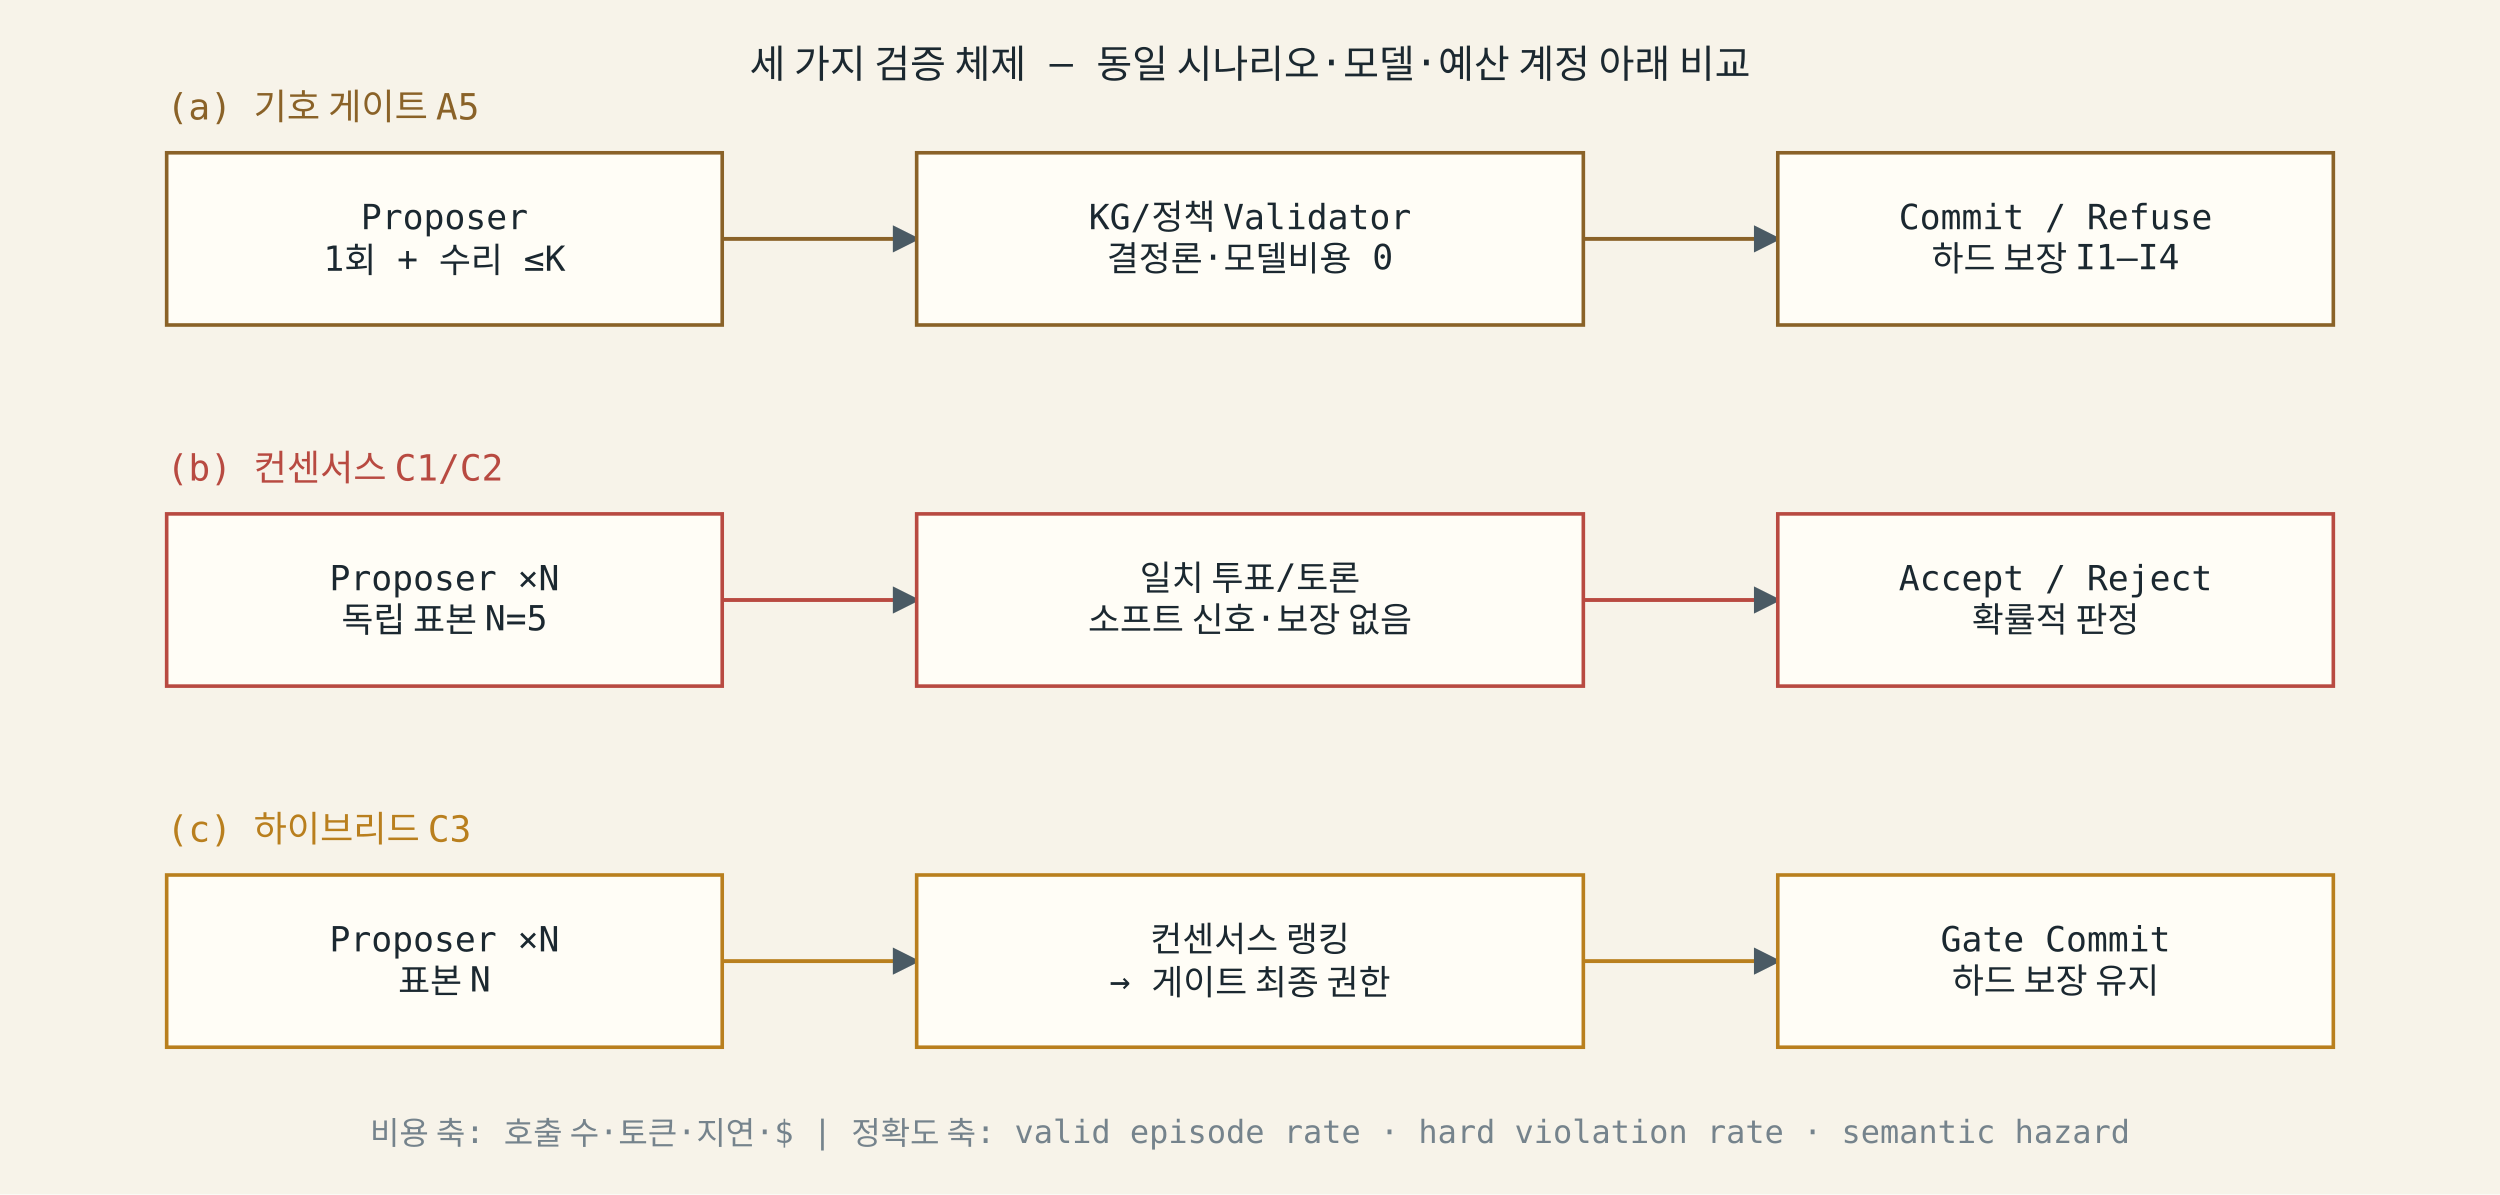
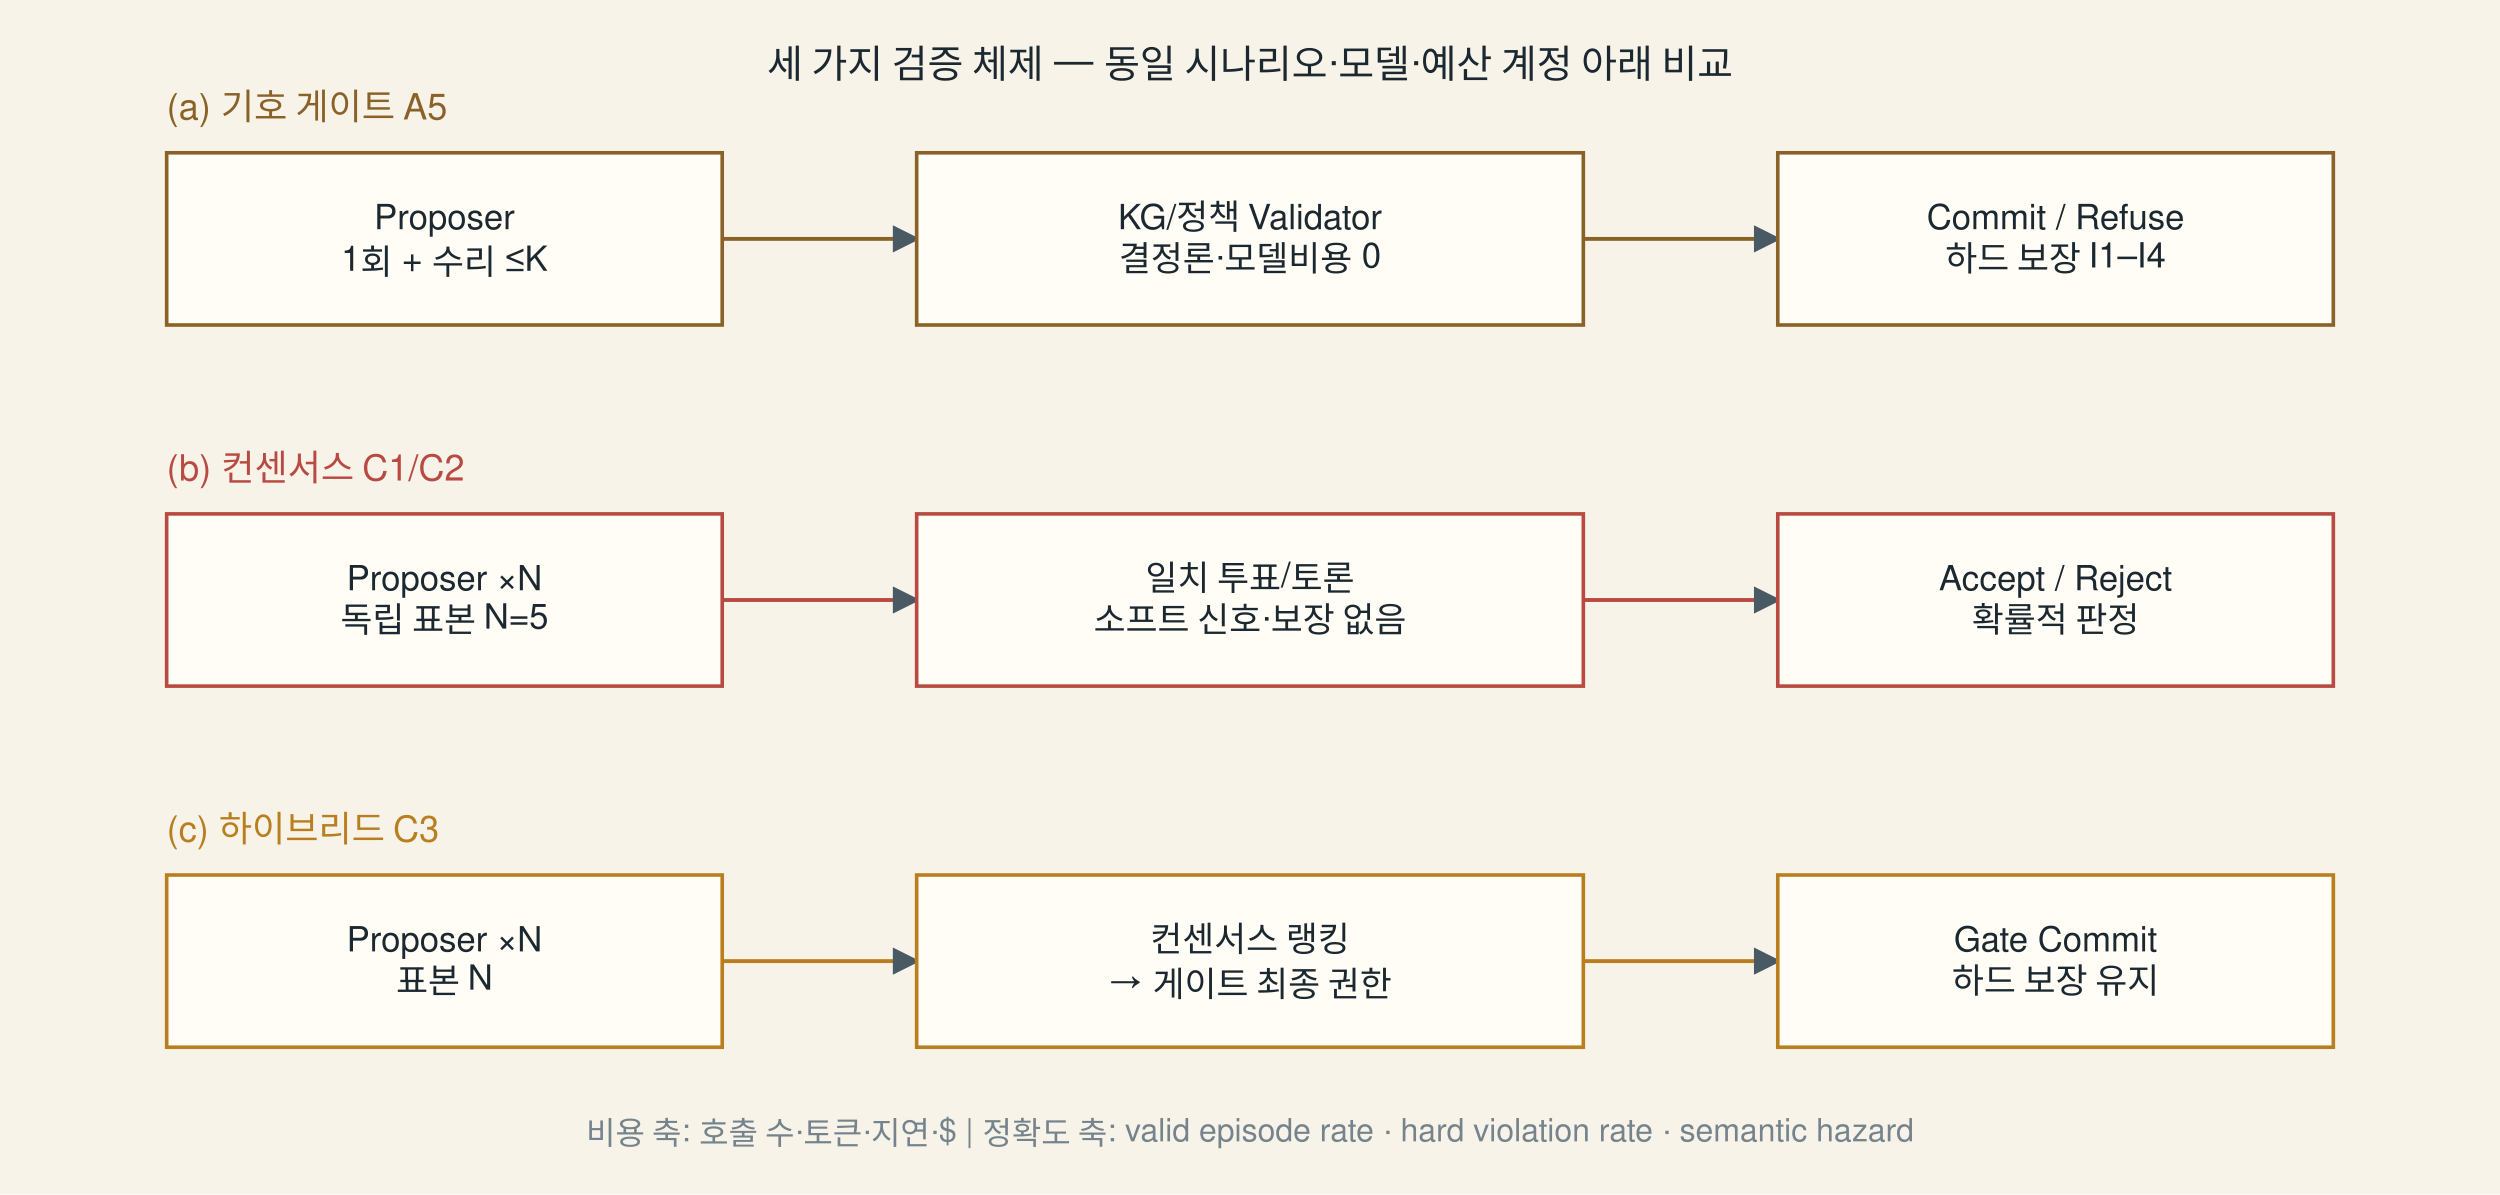
- <svg xmlns="http://www.w3.org/2000/svg" viewBox="0 0 900 430" font-family="ui-monospace, Menlo, monospace">
+ <svg xmlns="http://www.w3.org/2000/svg" width="900" height="430" viewBox="0 0 900 430" role="img" aria-labelledby="svg-title svg-desc" font-family="Noto Sans KR, Apple SD Gothic Neo, Helvetica, Arial, sans-serif">
  <defs>
    <marker id="arr" viewBox="0 0 8 8" refX="7" refY="4" markerWidth="7" markerHeight="7" orient="auto">
      <path d="M0 0L8 4L0 8z" fill="#4A5A64" />
    </marker>
  </defs>
  <rect x="0" y="0" width="900" height="430" fill="#F7F3E9" />
-   <text x="450" y="28" text-anchor="middle" font-family="ui-monospace, Menlo, monospace" font-size="14" fill="#1B2830">세 가지 검증 체제 — 동일 시나리오·모델·예산 계정 아래 비교</text>
-   <text x="60" y="43" text-anchor="start" font-family="ui-monospace, Menlo, monospace" font-size="13" fill="#8A6228">(a) 기호 게이트 A5</text>
+   <text x="450" y="28" text-anchor="middle" font-family="Noto Sans KR, Apple SD Gothic Neo, Helvetica, Arial, sans-serif" font-size="14" fill="#1B2830">세 가지 검증 체제 — 동일 시나리오·모델·예산 계정 아래 비교</text>
+   <text x="60" y="43" text-anchor="start" font-family="Noto Sans KR, Apple SD Gothic Neo, Helvetica, Arial, sans-serif" font-size="13" fill="#8A6228">(a) 기호 게이트 A5</text>
  <rect x="60" y="55" width="200" height="62" fill="#FFFDF6" stroke="#8A6228" stroke-width="1.3" />
-   <text x="160.0" y="82.5" text-anchor="middle" font-family="ui-monospace, Menlo, monospace" font-size="12.5" fill="#1B2830">Proposer</text>
-   <text x="160.0" y="97.5" text-anchor="middle" font-family="ui-monospace, Menlo, monospace" font-size="12.5" fill="#1B2830">1회 + 수리 ≤K</text>
-   <line x1="260" y1="86" x2="330" y2="86" stroke="#8A6228" stroke-width="1.4" marker-end="url(#arr)" />
+   <text x="160.0" y="82.5" text-anchor="middle" font-family="Noto Sans KR, Apple SD Gothic Neo, Helvetica, Arial, sans-serif" font-size="12.5" fill="#1B2830">Proposer</text>
+   <text x="160.0" y="97.5" text-anchor="middle" font-family="Noto Sans KR, Apple SD Gothic Neo, Helvetica, Arial, sans-serif" font-size="12.5" fill="#1B2830">1회 + 수리 ≤K</text>
+   <line class="connector" x1="260" y1="86" x2="330" y2="86" stroke="#8A6228" stroke-width="1.4" marker-end="url(#arr)" />
  <rect x="330" y="55" width="240" height="62" fill="#FFFDF6" stroke="#8A6228" stroke-width="1.3" />
-   <text x="450.0" y="82.5" text-anchor="middle" font-family="ui-monospace, Menlo, monospace" font-size="12.5" fill="#1B2830">KG/정책 Validator</text>
-   <text x="450.0" y="97.5" text-anchor="middle" font-family="ui-monospace, Menlo, monospace" font-size="12.5" fill="#1B2830">결정론·모델비용 0</text>
-   <line x1="570" y1="86" x2="640" y2="86" stroke="#8A6228" stroke-width="1.4" marker-end="url(#arr)" />
+   <text x="450.0" y="82.5" text-anchor="middle" font-family="Noto Sans KR, Apple SD Gothic Neo, Helvetica, Arial, sans-serif" font-size="12.5" fill="#1B2830">KG/정책 Validator</text>
+   <text x="450.0" y="97.5" text-anchor="middle" font-family="Noto Sans KR, Apple SD Gothic Neo, Helvetica, Arial, sans-serif" font-size="12.5" fill="#1B2830">결정론·모델비용 0</text>
+   <line class="connector" x1="570" y1="86" x2="640" y2="86" stroke="#8A6228" stroke-width="1.4" marker-end="url(#arr)" />
  <rect x="640" y="55" width="200" height="62" fill="#FFFDF6" stroke="#8A6228" stroke-width="1.3" />
-   <text x="740.0" y="82.5" text-anchor="middle" font-family="ui-monospace, Menlo, monospace" font-size="12.5" fill="#1B2830">Commit / Refuse</text>
-   <text x="740.0" y="97.5" text-anchor="middle" font-family="ui-monospace, Menlo, monospace" font-size="12.5" fill="#1B2830">하드 보장 I1–I4</text>
-   <text x="60" y="173" text-anchor="start" font-family="ui-monospace, Menlo, monospace" font-size="13" fill="#B84A41">(b) 컨센서스 C1/C2</text>
+   <text x="740.0" y="82.5" text-anchor="middle" font-family="Noto Sans KR, Apple SD Gothic Neo, Helvetica, Arial, sans-serif" font-size="12.5" fill="#1B2830">Commit / Refuse</text>
+   <text x="740.0" y="97.5" text-anchor="middle" font-family="Noto Sans KR, Apple SD Gothic Neo, Helvetica, Arial, sans-serif" font-size="12.5" fill="#1B2830">하드 보장 I1–I4</text>
+   <text x="60" y="173" text-anchor="start" font-family="Noto Sans KR, Apple SD Gothic Neo, Helvetica, Arial, sans-serif" font-size="13" fill="#B84A41">(b) 컨센서스 C1/C2</text>
  <rect x="60" y="185" width="200" height="62" fill="#FFFDF6" stroke="#B84A41" stroke-width="1.3" />
-   <text x="160.0" y="212.5" text-anchor="middle" font-family="ui-monospace, Menlo, monospace" font-size="12.5" fill="#1B2830">Proposer ×N</text>
-   <text x="160.0" y="227.5" text-anchor="middle" font-family="ui-monospace, Menlo, monospace" font-size="12.5" fill="#1B2830">독립 표본 N=5</text>
-   <line x1="260" y1="216" x2="330" y2="216" stroke="#B84A41" stroke-width="1.4" marker-end="url(#arr)" />
+   <text x="160.0" y="212.5" text-anchor="middle" font-family="Noto Sans KR, Apple SD Gothic Neo, Helvetica, Arial, sans-serif" font-size="12.5" fill="#1B2830">Proposer ×N</text>
+   <text x="160.0" y="227.5" text-anchor="middle" font-family="Noto Sans KR, Apple SD Gothic Neo, Helvetica, Arial, sans-serif" font-size="12.5" fill="#1B2830">독립 표본 N=5</text>
+   <line class="connector" x1="260" y1="216" x2="330" y2="216" stroke="#B84A41" stroke-width="1.4" marker-end="url(#arr)" />
  <rect x="330" y="185" width="240" height="62" fill="#FFFDF6" stroke="#B84A41" stroke-width="1.3" />
-   <text x="450.0" y="212.5" text-anchor="middle" font-family="ui-monospace, Menlo, monospace" font-size="12.5" fill="#1B2830">일치 투표/토론</text>
-   <text x="450.0" y="227.5" text-anchor="middle" font-family="ui-monospace, Menlo, monospace" font-size="12.5" fill="#1B2830">소프트 신호·보장 없음</text>
-   <line x1="570" y1="216" x2="640" y2="216" stroke="#B84A41" stroke-width="1.4" marker-end="url(#arr)" />
+   <text x="450.0" y="212.5" text-anchor="middle" font-family="Noto Sans KR, Apple SD Gothic Neo, Helvetica, Arial, sans-serif" font-size="12.5" fill="#1B2830">일치 투표/토론</text>
+   <text x="450.0" y="227.5" text-anchor="middle" font-family="Noto Sans KR, Apple SD Gothic Neo, Helvetica, Arial, sans-serif" font-size="12.5" fill="#1B2830">소프트 신호·보장 없음</text>
+   <line class="connector" x1="570" y1="216" x2="640" y2="216" stroke="#B84A41" stroke-width="1.4" marker-end="url(#arr)" />
  <rect x="640" y="185" width="200" height="62" fill="#FFFDF6" stroke="#B84A41" stroke-width="1.3" />
-   <text x="740.0" y="212.5" text-anchor="middle" font-family="ui-monospace, Menlo, monospace" font-size="12.5" fill="#1B2830">Accept / Reject</text>
-   <text x="740.0" y="227.5" text-anchor="middle" font-family="ui-monospace, Menlo, monospace" font-size="12.5" fill="#1B2830">확률적 판정</text>
-   <text x="60" y="303" text-anchor="start" font-family="ui-monospace, Menlo, monospace" font-size="13" fill="#B97F1E">(c) 하이브리드 C3</text>
+   <text x="740.0" y="212.5" text-anchor="middle" font-family="Noto Sans KR, Apple SD Gothic Neo, Helvetica, Arial, sans-serif" font-size="12.5" fill="#1B2830">Accept / Reject</text>
+   <text x="740.0" y="227.5" text-anchor="middle" font-family="Noto Sans KR, Apple SD Gothic Neo, Helvetica, Arial, sans-serif" font-size="12.5" fill="#1B2830">확률적 판정</text>
+   <text x="60" y="303" text-anchor="start" font-family="Noto Sans KR, Apple SD Gothic Neo, Helvetica, Arial, sans-serif" font-size="13" fill="#B97F1E">(c) 하이브리드 C3</text>
  <rect x="60" y="315" width="200" height="62" fill="#FFFDF6" stroke="#B97F1E" stroke-width="1.3" />
-   <text x="160.0" y="342.5" text-anchor="middle" font-family="ui-monospace, Menlo, monospace" font-size="12.5" fill="#1B2830">Proposer ×N</text>
-   <text x="160.0" y="357.5" text-anchor="middle" font-family="ui-monospace, Menlo, monospace" font-size="12.5" fill="#1B2830">표본 N</text>
-   <line x1="260" y1="346" x2="330" y2="346" stroke="#B97F1E" stroke-width="1.4" marker-end="url(#arr)" />
+   <text x="160.0" y="342.5" text-anchor="middle" font-family="Noto Sans KR, Apple SD Gothic Neo, Helvetica, Arial, sans-serif" font-size="12.5" fill="#1B2830">Proposer ×N</text>
+   <text x="160.0" y="357.5" text-anchor="middle" font-family="Noto Sans KR, Apple SD Gothic Neo, Helvetica, Arial, sans-serif" font-size="12.5" fill="#1B2830">표본 N</text>
+   <line class="connector" x1="260" y1="346" x2="330" y2="346" stroke="#B97F1E" stroke-width="1.4" marker-end="url(#arr)" />
  <rect x="330" y="315" width="240" height="62" fill="#FFFDF6" stroke="#B97F1E" stroke-width="1.3" />
-   <text x="450.0" y="342.5" text-anchor="middle" font-family="ui-monospace, Menlo, monospace" font-size="12.5" fill="#1B2830">컨센서스 랭킹</text>
-   <text x="450.0" y="357.5" text-anchor="middle" font-family="ui-monospace, Menlo, monospace" font-size="12.5" fill="#1B2830">→ 게이트 최종 권한</text>
-   <line x1="570" y1="346" x2="640" y2="346" stroke="#B97F1E" stroke-width="1.4" marker-end="url(#arr)" />
+   <text x="450.0" y="342.5" text-anchor="middle" font-family="Noto Sans KR, Apple SD Gothic Neo, Helvetica, Arial, sans-serif" font-size="12.5" fill="#1B2830">컨센서스 랭킹</text>
+   <text x="450.0" y="357.5" text-anchor="middle" font-family="Noto Sans KR, Apple SD Gothic Neo, Helvetica, Arial, sans-serif" font-size="12.5" fill="#1B2830">→ 게이트 최종 권한</text>
+   <line class="connector" x1="570" y1="346" x2="640" y2="346" stroke="#B97F1E" stroke-width="1.4" marker-end="url(#arr)" />
  <rect x="640" y="315" width="200" height="62" fill="#FFFDF6" stroke="#B97F1E" stroke-width="1.3" />
-   <text x="740.0" y="342.5" text-anchor="middle" font-family="ui-monospace, Menlo, monospace" font-size="12.5" fill="#1B2830">Gate Commit</text>
-   <text x="740.0" y="357.5" text-anchor="middle" font-family="ui-monospace, Menlo, monospace" font-size="12.5" fill="#1B2830">하드 보장 유지</text>
-   <text x="450" y="412" text-anchor="middle" font-family="ui-monospace, Menlo, monospace" font-size="11.5" fill="#75838C">비용 축: 호출 수·토큰·지연·$ | 정확도 축: valid episode rate · hard violation rate · semantic hazard</text>
+   <text x="740.0" y="342.5" text-anchor="middle" font-family="Noto Sans KR, Apple SD Gothic Neo, Helvetica, Arial, sans-serif" font-size="12.5" fill="#1B2830">Gate Commit</text>
+   <text x="740.0" y="357.5" text-anchor="middle" font-family="Noto Sans KR, Apple SD Gothic Neo, Helvetica, Arial, sans-serif" font-size="12.5" fill="#1B2830">하드 보장 유지</text>
+   <text x="450" y="412" text-anchor="middle" font-family="Noto Sans KR, Apple SD Gothic Neo, Helvetica, Arial, sans-serif" font-size="11.5" fill="#75838C">비용 축: 호출 수·토큰·지연·$ | 정확도 축: valid episode rate · hard violation rate · semantic hazard</text>
</svg>
